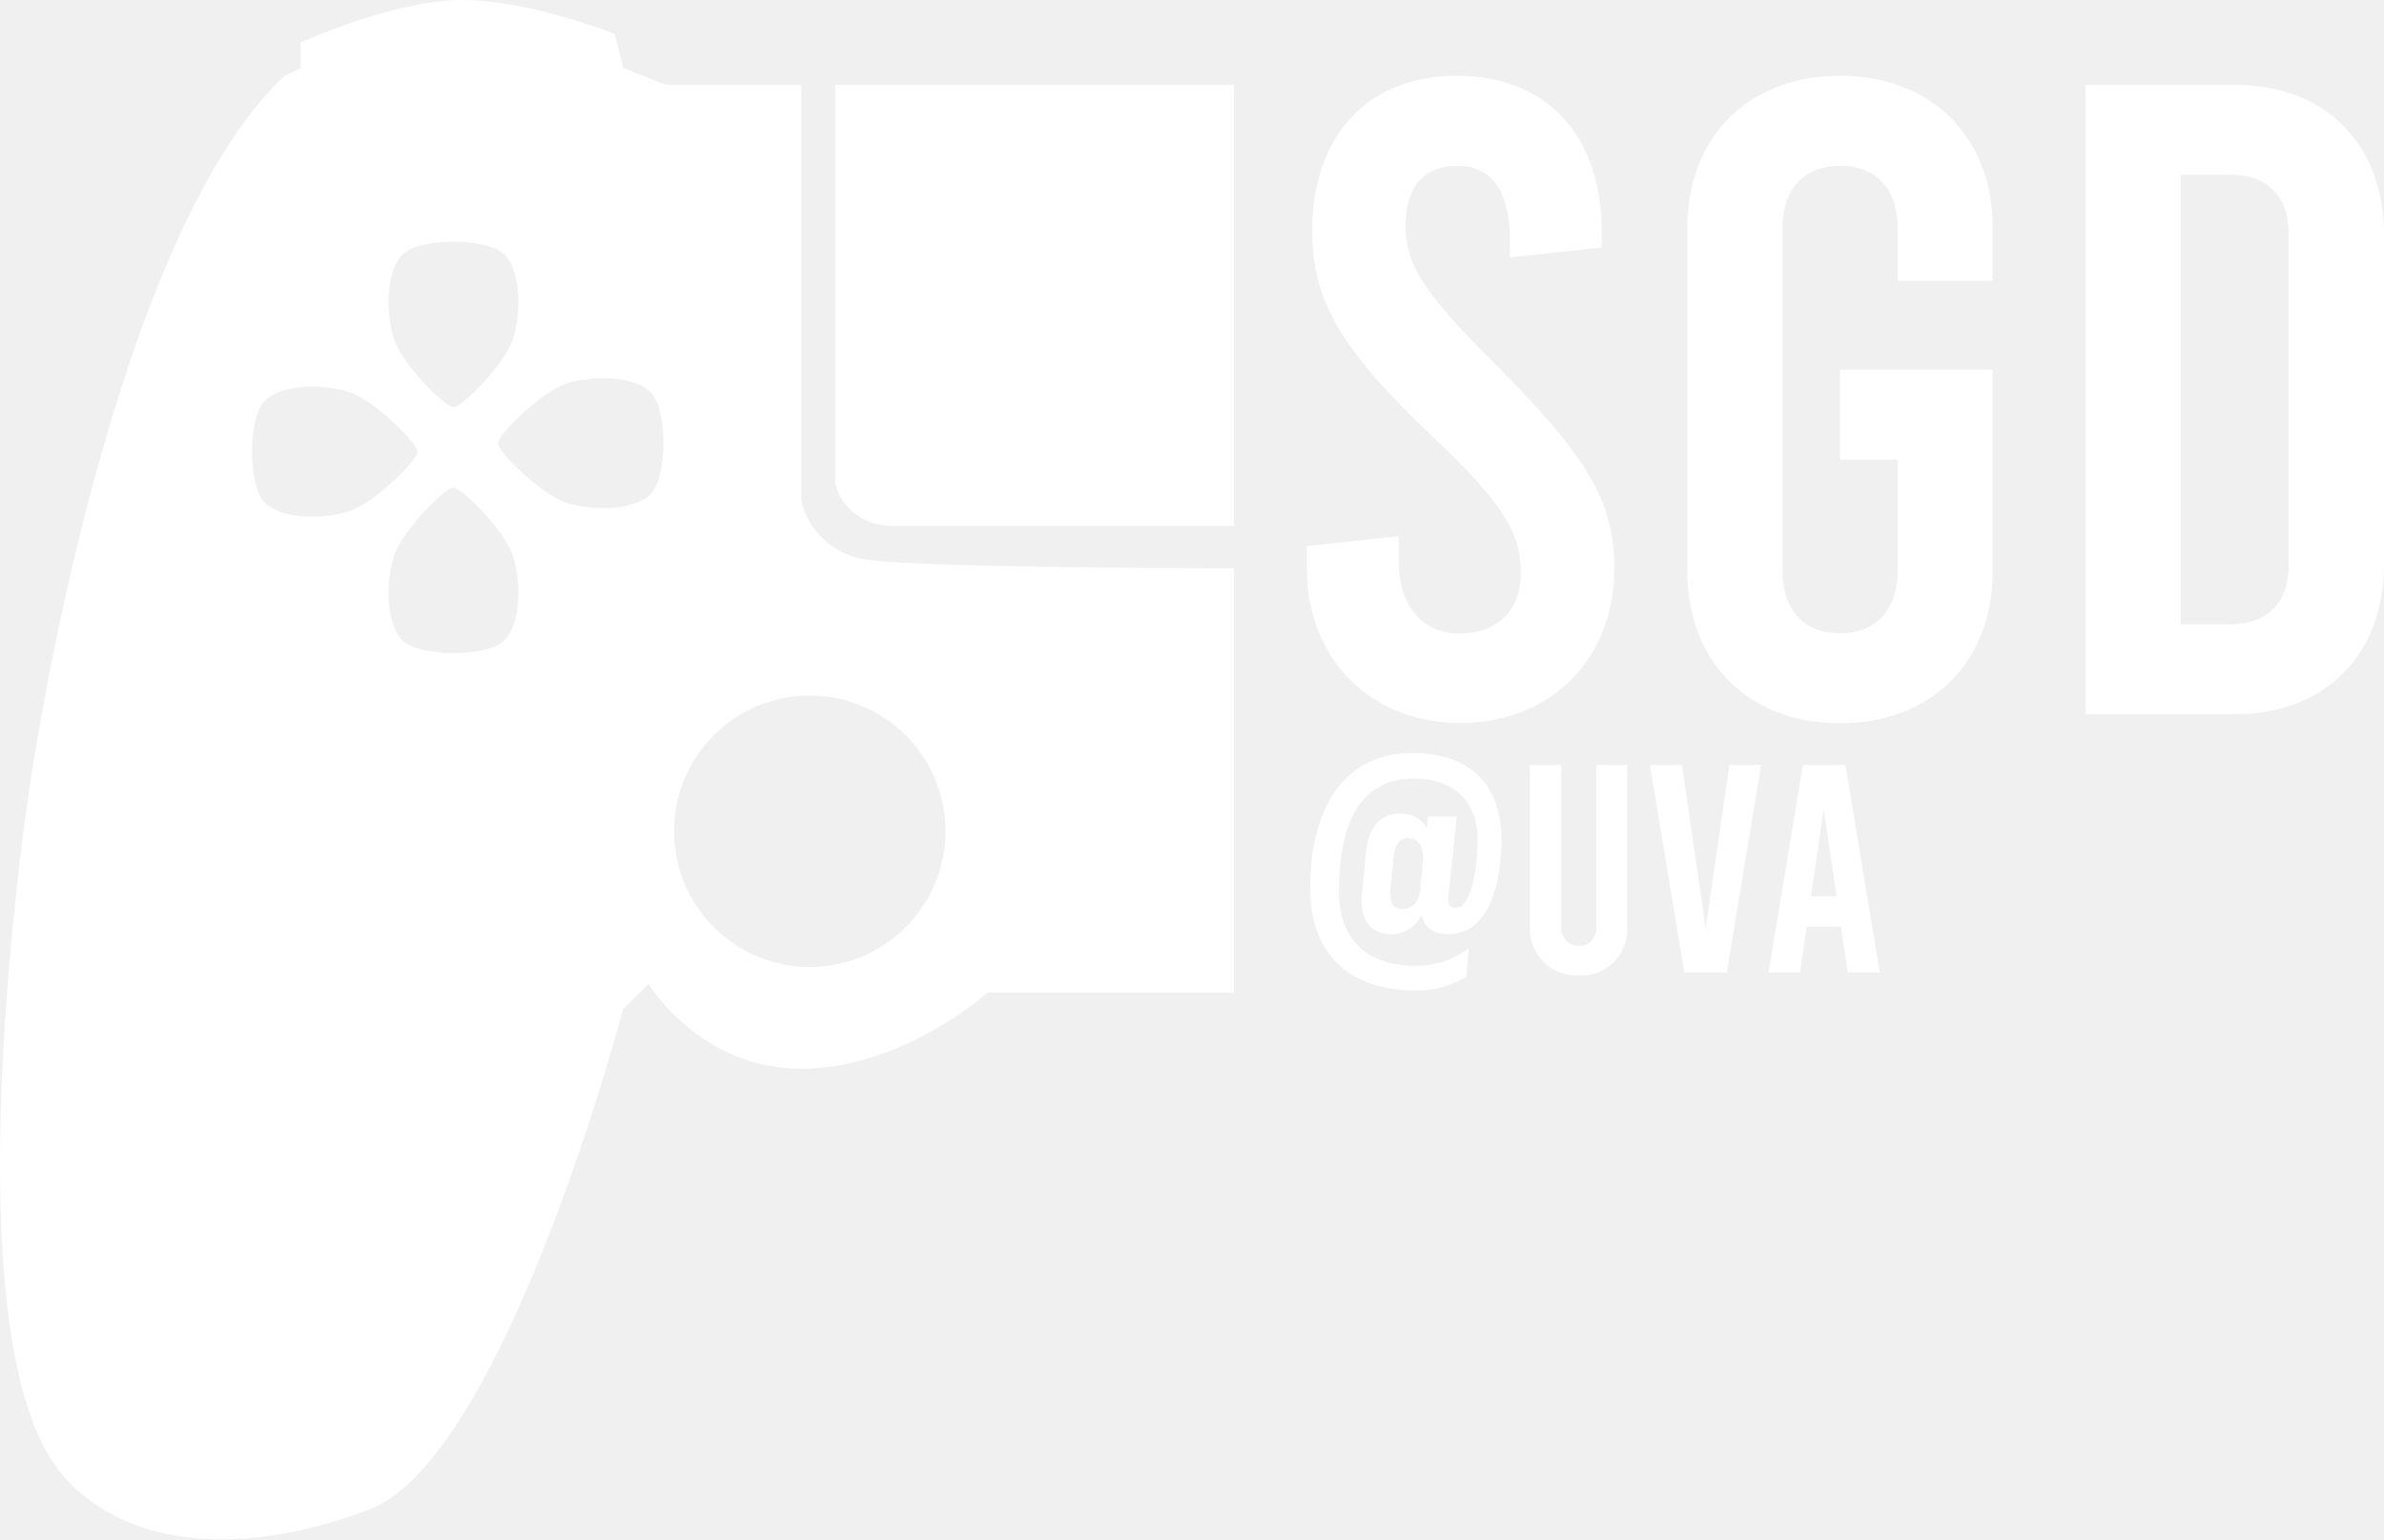
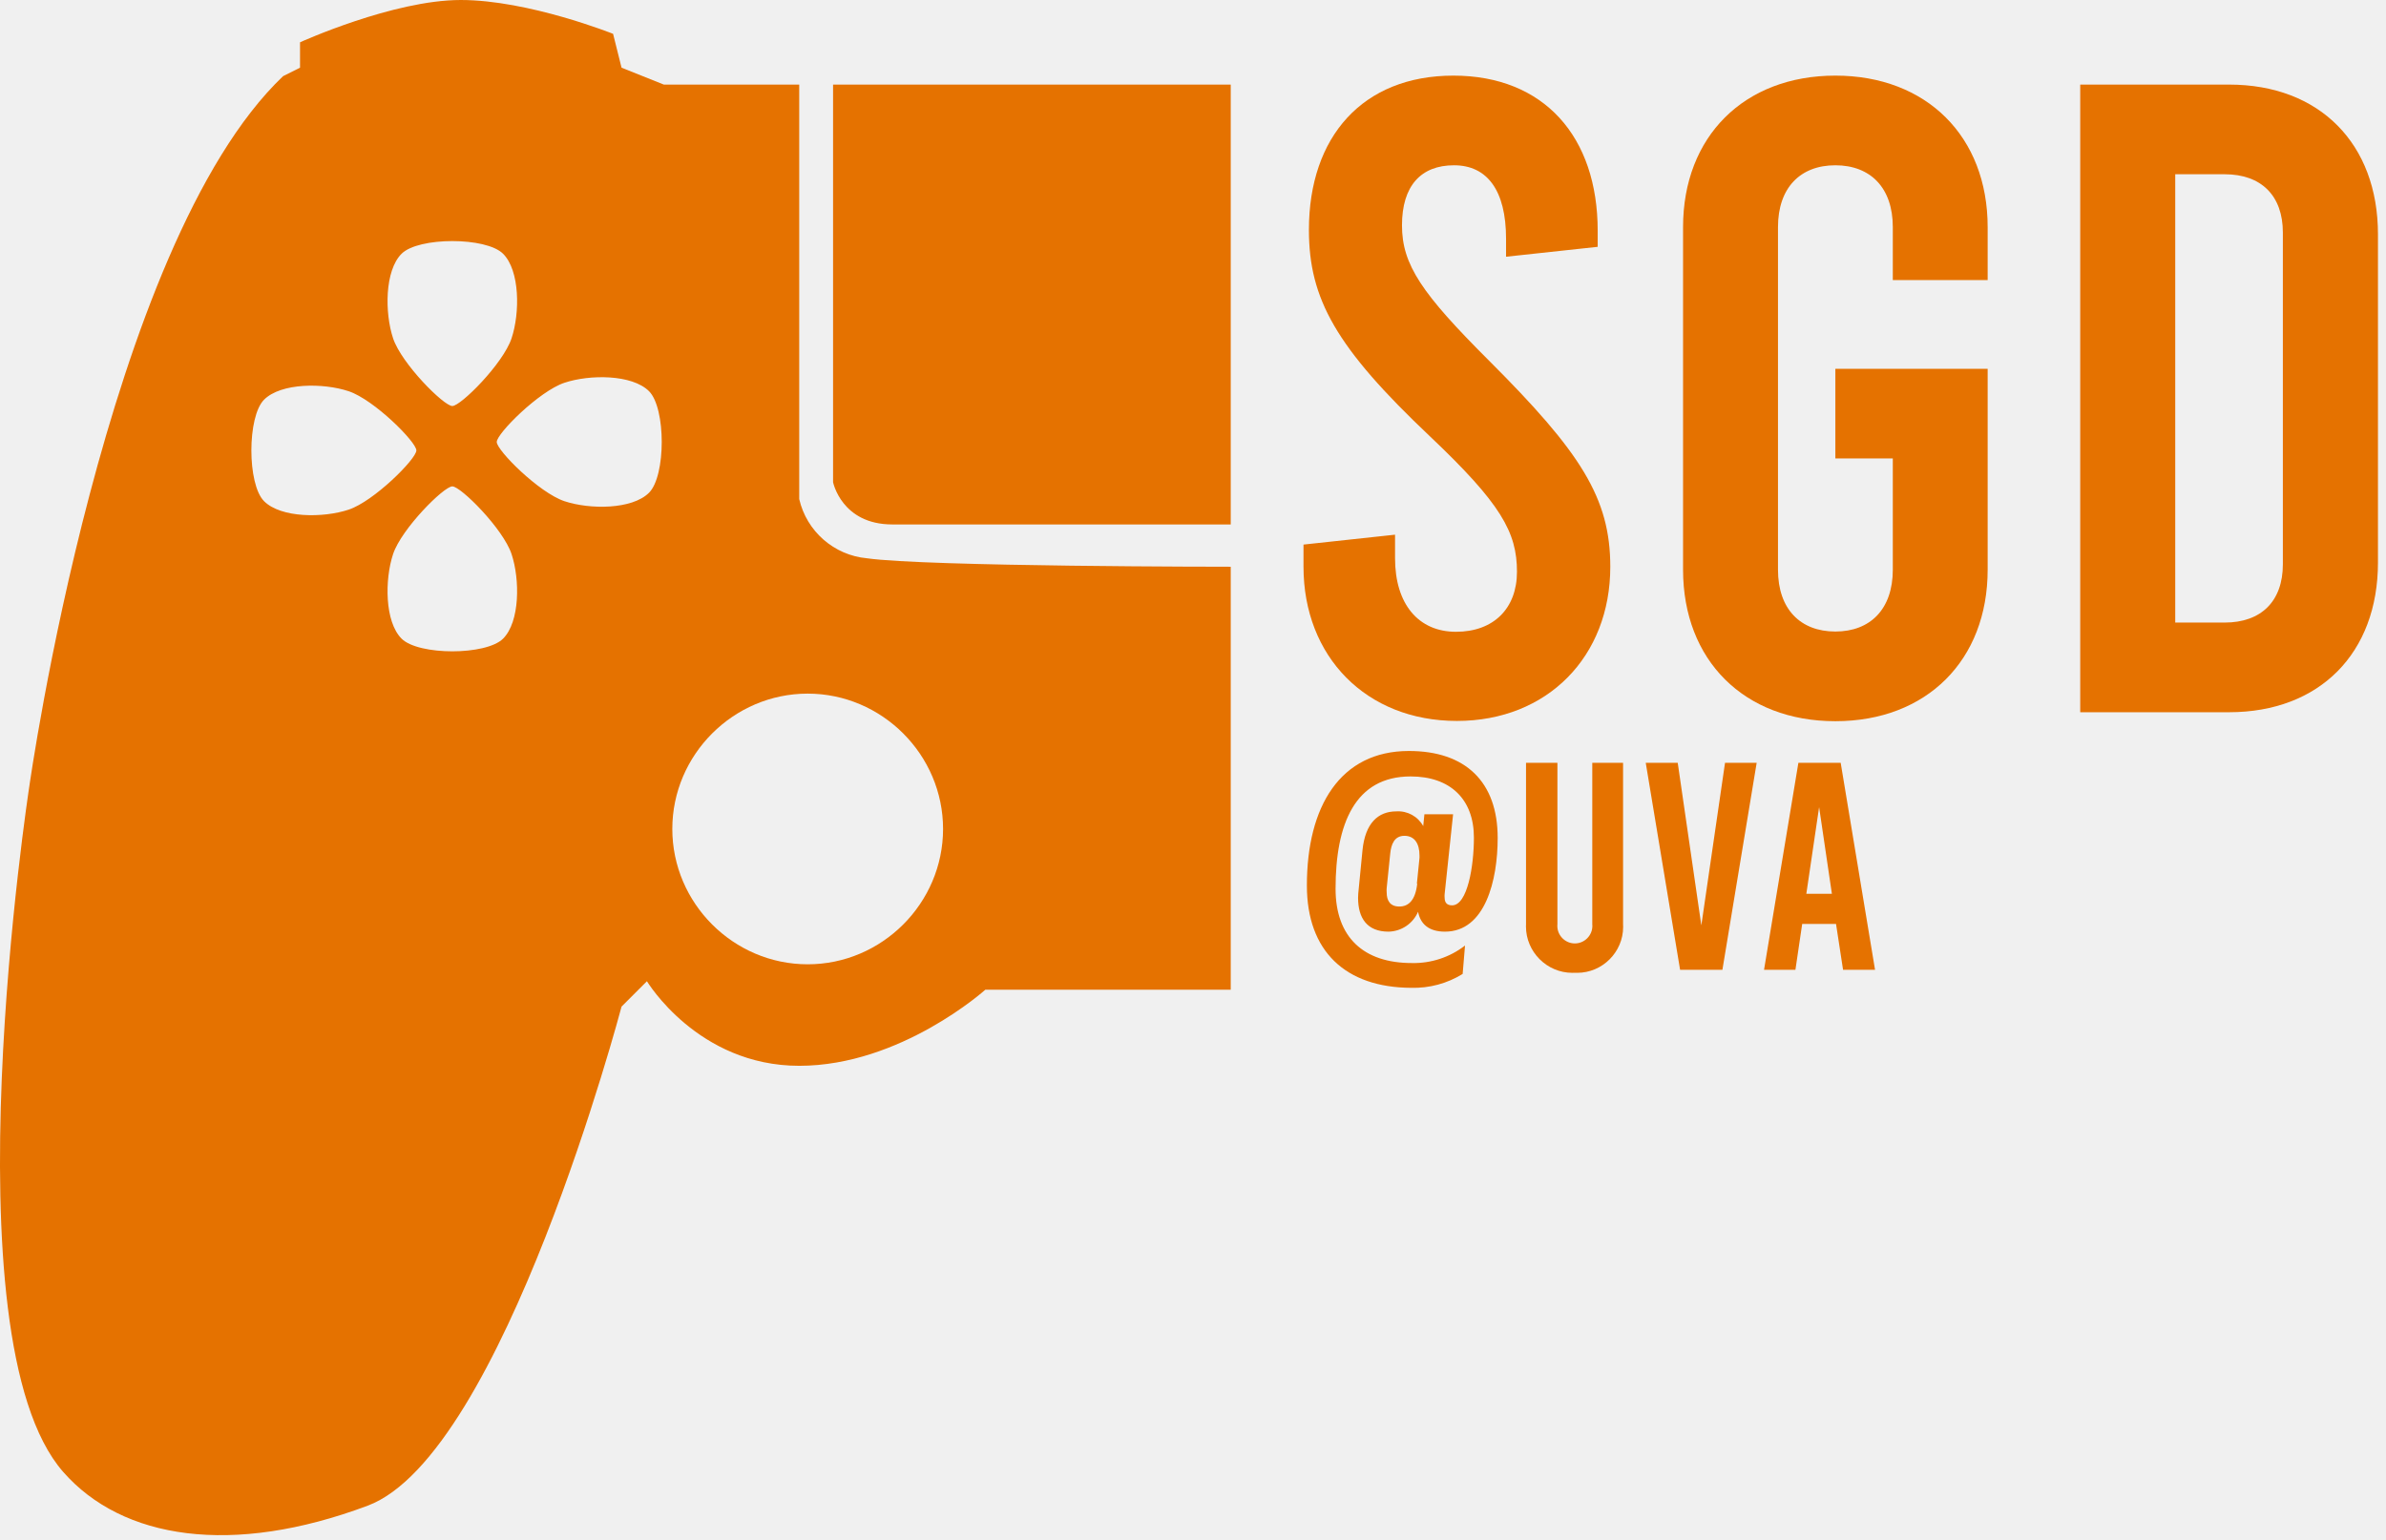
- <svg xmlns="http://www.w3.org/2000/svg" viewBox="0 0 281.05 181.49">
-   <defs>
-     <style>.cls-1{fill:#fff;}</style>
-   </defs>
-   <g id="Layer_2" data-name="Layer 2">
-     <g id="Layer_1-2" data-name="Layer 1">
-       <path class="cls-1" d="M145.46,10h-47V57s1,5,7,5h40Z" />
-       <path class="cls-1" d="M102.46,66a9.06,9.06,0,0,1-8-7V10h-16l-5-2-1-4s-10-4-18-4-19,5-19,5V8l-2,1c-21,20-30,84-30,84s-10,65,4,81c7,8,20,10,36,4s30-59,30-59l3-3s6,10,18,10,22-9,22-9h29V67S109.46,67,102.46,66Zm-55-36c2-2,10-2,12,0s2,7,1,10-6,8-7,8-6-5-7-8S45.46,32,47.46,30ZM41.21,60.25c-3,1-8,1-10-1s-2-10,0-12,7-2,10-1,8,6,8,7S44.21,59.25,41.21,60.25ZM59.46,75.5c-2,2-10,2-12,0s-2-7-1-10,6-8,7-8,6,5,7,8S61.46,73.5,59.46,75.5ZM76.71,58.25c-2,2-7,2-10,1s-8-6-8-7,5-6,8-7,8-1,10,1S78.71,56.25,76.71,58.25ZM95.46,114a16,16,0,1,1,16-16A16,16,0,0,1,95.46,114Z" />
-       <path class="cls-1" d="M154.06,67V64.38l10.82-1.17V66c0,5.4,2.75,8.69,7.2,8.69s7.21-2.76,7.21-7.1c0-4.67-1.9-8.06-10.28-16C157.88,41.06,154.7,35.33,154.7,27.17c0-11,6.36-18.23,17.07-18.23s17.06,7.21,17.06,18.34v1.9L178,30.35V28.23c0-5.72-2.23-8.69-6.15-8.69s-6.15,2.44-6.15,7.1,2.34,8.06,10.29,16C186.82,53.46,190.32,58.87,190.32,67c0,10.6-7.42,18.23-18.13,18.23S154.06,77.63,154.06,67Z" />
-       <path class="cls-1" d="M223.71,33.11V26.85c0-4.66-2.65-7.31-6.79-7.31s-6.78,2.65-6.78,7.31v40.5c0,4.66,2.65,7.31,6.78,7.31s6.79-2.65,6.79-7.31V54.2h-6.79V43.6h18V67.35c0,10.7-7.21,17.91-18,17.91s-18-7.21-18-17.91V26.85c0-10.7,7.21-17.91,18-17.91s18,7.21,18,17.91v6.26Z" />
-       <path class="cls-1" d="M245.86,10h17.59c10.71,0,17.6,7,17.6,17.7V66.5c0,10.7-6.89,17.7-17.6,17.7H245.86Zm17.07,63.6c4.34,0,6.88-2.54,6.88-6.89V27.49c0-4.35-2.54-6.89-6.88-6.89h-5.84v53Z" />
-       <path class="cls-1" d="M154.46,104.68c0-9.36,3.95-15.9,12.06-15.9,6.68,0,10.49,3.64,10.49,10.28,0,5-1.47,11.08-6.23,11.08-1.92,0-2.9-.91-3.18-2.35a3.88,3.88,0,0,1-3.49,2.35c-2.52,0-3.6-1.58-3.6-4a9.21,9.21,0,0,1,.07-1l.45-4.61c.32-3.22,1.85-4.61,4-4.61a3.38,3.38,0,0,1,3.18,1.74l.14-1.4h3.39l-1,9.44a2.34,2.34,0,0,0,0,.42c0,.56.25.91.88.91,1.82,0,2.58-4.65,2.58-8,0-4.55-2.79-7.24-7.48-7.24-6.57,0-8.87,5.59-8.87,13.28,0,5.74,3.32,8.78,9,8.78a9.89,9.89,0,0,0,6.3-2.07l-.28,3.36a11,11,0,0,1-6.09,1.64C159,116.74,154.46,112.44,154.46,104.68Zm13-.21.31-3.07v-.25c0-1.43-.59-2.34-1.78-2.34s-1.57,1-1.68,2.1l-.42,4.09a2.86,2.86,0,0,0,0,.49c0,1,.42,1.68,1.5,1.68S167.29,106.43,167.5,104.47Z" />
-       <path class="cls-1" d="M180.36,109.26V90.18h3.71v19.08a2.07,2.07,0,1,0,4.12,0V90.18h3.64v19.08a5.43,5.43,0,0,1-5.7,5.74A5.48,5.48,0,0,1,180.36,109.26Z" />
-       <path class="cls-1" d="M207.62,90.18l-4.05,24.47h-5l-4.06-24.47h3.78l2.79,19.22,2.8-19.22Z" />
-       <path class="cls-1" d="M217,109.23h-4l-.8,5.42h-3.71l4.06-24.47h5l4.06,24.47h-3.78Zm-.49-3.57L215,95.42l-1.51,10.24Z" />
+ <svg xmlns="http://www.w3.org/2000/svg" width="100%" height="100%" viewBox="0 0 282 182" version="1.1" xml:space="preserve" style="fill-rule:evenodd;clip-rule:evenodd;stroke-linejoin:round;stroke-miterlimit:2;">
+   <g id="Layer_2">
+     <g id="Layer_1-2">
+       <path d="M145.46,10L98.46,10L98.46,57C98.46,57 99.46,62 105.46,62L145.46,62L145.46,10Z" style="fill:rgb(229,114,0);fill-rule:nonzero;" />
+       <path d="M102.46,66C98.571,65.642 95.332,62.807 94.46,59L94.46,10L78.46,10L73.46,8L72.46,4C72.46,4 62.46,0 54.46,0C46.46,0 35.46,5 35.46,5L35.46,8L33.46,9C12.46,29 3.46,93 3.46,93C3.46,93 -6.54,158 7.46,174C14.46,182 27.46,184 43.46,178C59.46,172 73.46,119 73.46,119L76.46,116C76.46,116 82.46,126 94.46,126C106.46,126 116.46,117 116.46,117L145.46,117L145.46,67C145.46,67 109.46,67 102.46,66ZM47.46,30C49.46,28 57.46,28 59.46,30C61.46,32 61.46,37 60.46,40C59.46,43 54.46,48 53.46,48C52.46,48 47.46,43 46.46,40C45.46,37 45.46,32 47.46,30ZM41.21,60.25C38.21,61.25 33.21,61.25 31.21,59.25C29.21,57.25 29.21,49.25 31.21,47.25C33.21,45.25 38.21,45.25 41.21,46.25C44.21,47.25 49.21,52.25 49.21,53.25C49.21,54.25 44.21,59.25 41.21,60.25ZM59.46,75.5C57.46,77.5 49.46,77.5 47.46,75.5C45.46,73.5 45.46,68.5 46.46,65.5C47.46,62.5 52.46,57.5 53.46,57.5C54.46,57.5 59.46,62.5 60.46,65.5C61.46,68.5 61.46,73.5 59.46,75.5ZM76.71,58.25C74.71,60.25 69.71,60.25 66.71,59.25C63.71,58.25 58.71,53.25 58.71,52.25C58.71,51.25 63.71,46.25 66.71,45.25C69.71,44.25 74.71,44.25 76.71,46.25C78.71,48.25 78.71,56.25 76.71,58.25ZM95.46,114C86.683,114 79.46,106.777 79.46,98C79.46,89.223 86.683,82 95.46,82C104.237,82 111.46,89.223 111.46,98C111.46,106.777 104.237,114 95.46,114Z" style="fill:rgb(229,114,0);fill-rule:nonzero;" />
+       <path d="M154.06,67L154.06,64.38L164.88,63.21L164.88,66C164.88,71.4 167.63,74.69 172.08,74.69C176.53,74.69 179.29,71.93 179.29,67.59C179.29,62.92 177.39,59.53 169.01,51.59C157.88,41.06 154.7,35.33 154.7,27.17C154.7,16.17 161.06,8.94 171.77,8.94C182.48,8.94 188.83,16.15 188.83,27.28L188.83,29.18L178,30.35L178,28.23C178,22.51 175.77,19.54 171.85,19.54C167.93,19.54 165.7,21.98 165.7,26.64C165.7,31.3 168.04,34.7 175.99,42.64C186.82,53.46 190.32,58.87 190.32,67C190.32,77.6 182.9,85.23 172.19,85.23C161.48,85.23 154.06,77.63 154.06,67Z" style="fill:rgb(229,114,0);fill-rule:nonzero;" />
+       <path d="M223.71,33.11L223.71,26.85C223.71,22.19 221.06,19.54 216.92,19.54C212.78,19.54 210.14,22.19 210.14,26.85L210.14,67.35C210.14,72.01 212.79,74.66 216.92,74.66C221.05,74.66 223.71,72.01 223.71,67.35L223.71,54.2L216.92,54.2L216.92,43.6L234.92,43.6L234.92,67.35C234.92,78.05 227.71,85.26 216.92,85.26C206.13,85.26 198.92,78.05 198.92,67.35L198.92,26.85C198.92,16.15 206.13,8.94 216.92,8.94C227.71,8.94 234.92,16.15 234.92,26.85L234.92,33.11L223.71,33.11Z" style="fill:rgb(229,114,0);fill-rule:nonzero;" />
+       <path d="M245.86,10L263.45,10C274.16,10 281.05,17 281.05,27.7L281.05,66.5C281.05,77.2 274.16,84.2 263.45,84.2L245.86,84.2L245.86,10ZM262.93,73.6C267.27,73.6 269.81,71.06 269.81,66.71L269.81,27.49C269.81,23.14 267.27,20.6 262.93,20.6L257.09,20.6L257.09,73.6L262.93,73.6Z" style="fill:rgb(229,114,0);fill-rule:nonzero;" />
+       <path d="M154.46,104.68C154.46,95.32 158.41,88.78 166.52,88.78C173.2,88.78 177.01,92.42 177.01,99.06C177.01,104.06 175.54,110.14 170.78,110.14C168.86,110.14 167.88,109.23 167.6,107.79C167,109.188 165.631,110.11 164.11,110.14C161.59,110.14 160.51,108.56 160.51,106.14C160.515,105.806 160.539,105.472 160.58,105.14L161.03,100.53C161.35,97.31 162.88,95.92 165.03,95.92C166.335,95.835 167.578,96.515 168.21,97.66L168.35,96.26L171.74,96.26L170.74,105.7C170.727,105.84 170.727,105.98 170.74,106.12C170.74,106.68 170.99,107.03 171.62,107.03C173.44,107.03 174.2,102.38 174.2,99.03C174.2,94.48 171.41,91.79 166.72,91.79C160.15,91.79 157.85,97.38 157.85,105.07C157.85,110.81 161.17,113.85 166.85,113.85C169.125,113.906 171.351,113.174 173.15,111.78L172.87,115.14C171.044,116.269 168.926,116.839 166.78,116.78C159,116.74 154.46,112.44 154.46,104.68ZM167.46,104.47L167.77,101.4L167.77,101.15C167.77,99.72 167.18,98.81 165.99,98.81C164.8,98.81 164.42,99.81 164.31,100.91L163.89,105C163.876,105.163 163.876,105.327 163.89,105.49C163.89,106.49 164.31,107.17 165.39,107.17C166.47,107.17 167.29,106.43 167.5,104.47L167.46,104.47Z" style="fill:rgb(229,114,0);fill-rule:nonzero;" />
+       <path d="M180.36,109.26L180.36,90.18L184.07,90.18L184.07,109.26C184.063,109.328 184.06,109.395 184.06,109.463C184.06,110.599 184.994,111.533 186.13,111.533C187.266,111.533 188.2,110.599 188.2,109.463C188.2,109.395 188.197,109.328 188.19,109.26L188.19,90.18L191.83,90.18L191.83,109.26C191.836,109.366 191.839,109.471 191.839,109.577C191.839,112.556 189.388,115.007 186.409,115.007C186.316,115.007 186.223,115.005 186.13,115C186.031,115.005 185.932,115.008 185.833,115.008C182.827,115.008 180.353,112.534 180.353,109.528C180.353,109.439 180.356,109.349 180.36,109.26Z" style="fill:rgb(229,114,0);fill-rule:nonzero;" />
+       <path d="M207.62,90.18L203.57,114.65L198.57,114.65L194.51,90.18L198.29,90.18L201.08,109.4L203.88,90.18L207.62,90.18Z" style="fill:rgb(229,114,0);fill-rule:nonzero;" />
+       <path d="M217,109.23L213,109.23L212.2,114.65L208.49,114.65L212.55,90.18L217.55,90.18L221.61,114.65L217.83,114.65L217,109.23ZM216.51,105.66L215,95.42L213.49,105.66L216.51,105.66Z" style="fill:rgb(229,114,0);fill-rule:nonzero;" />
    </g>
  </g>
</svg>
